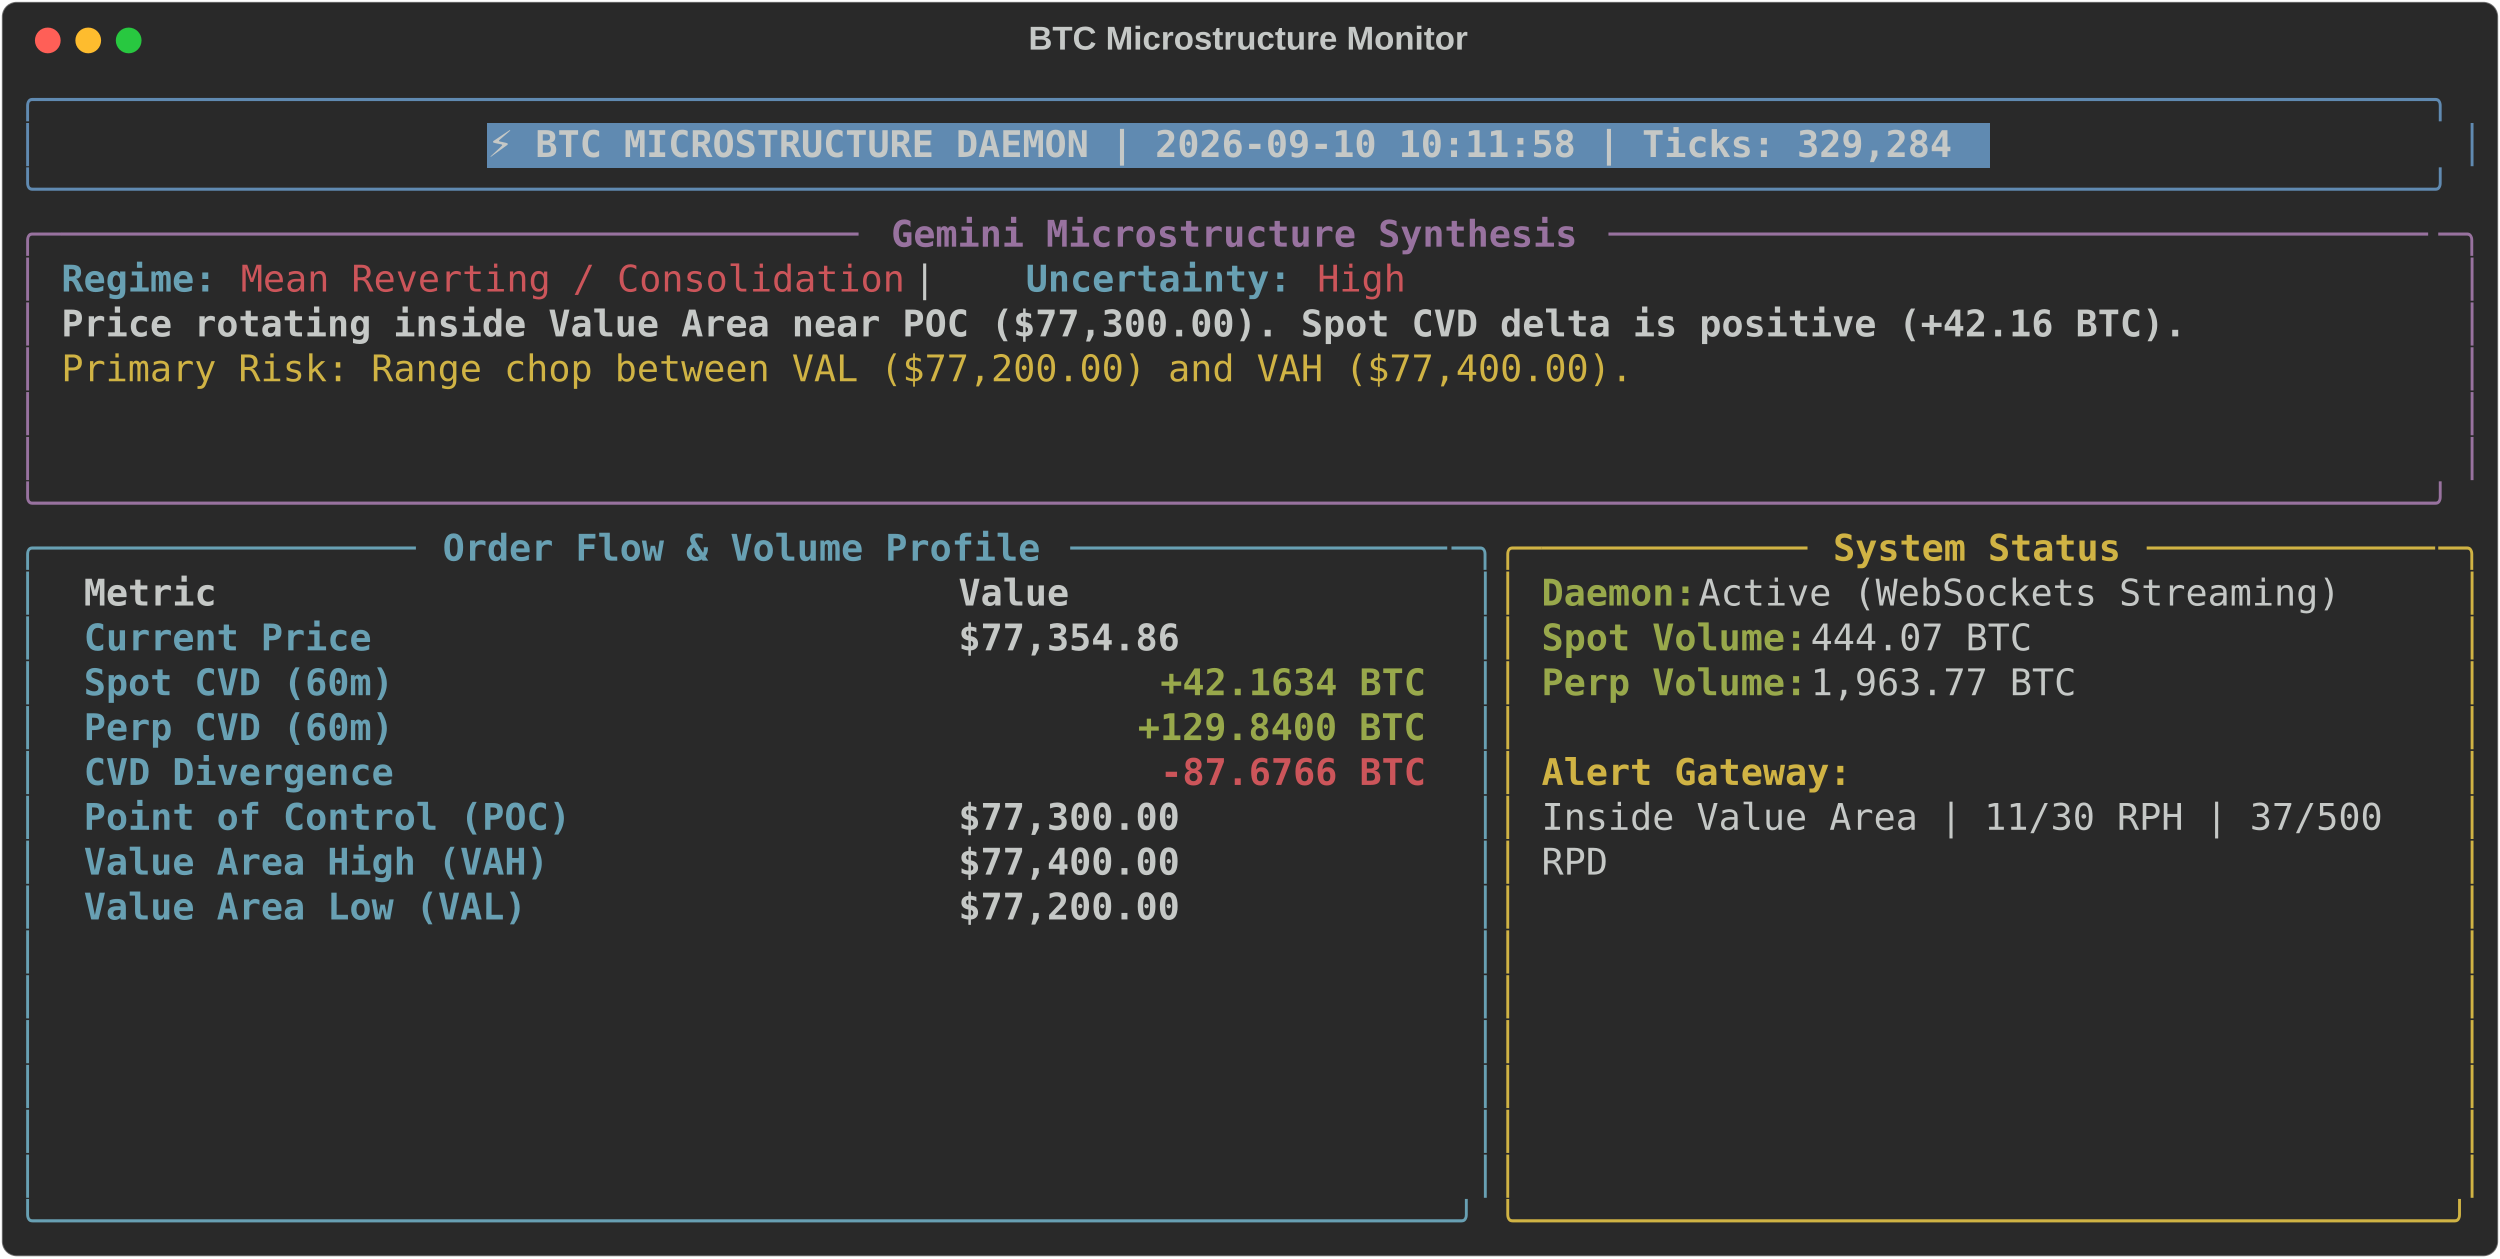
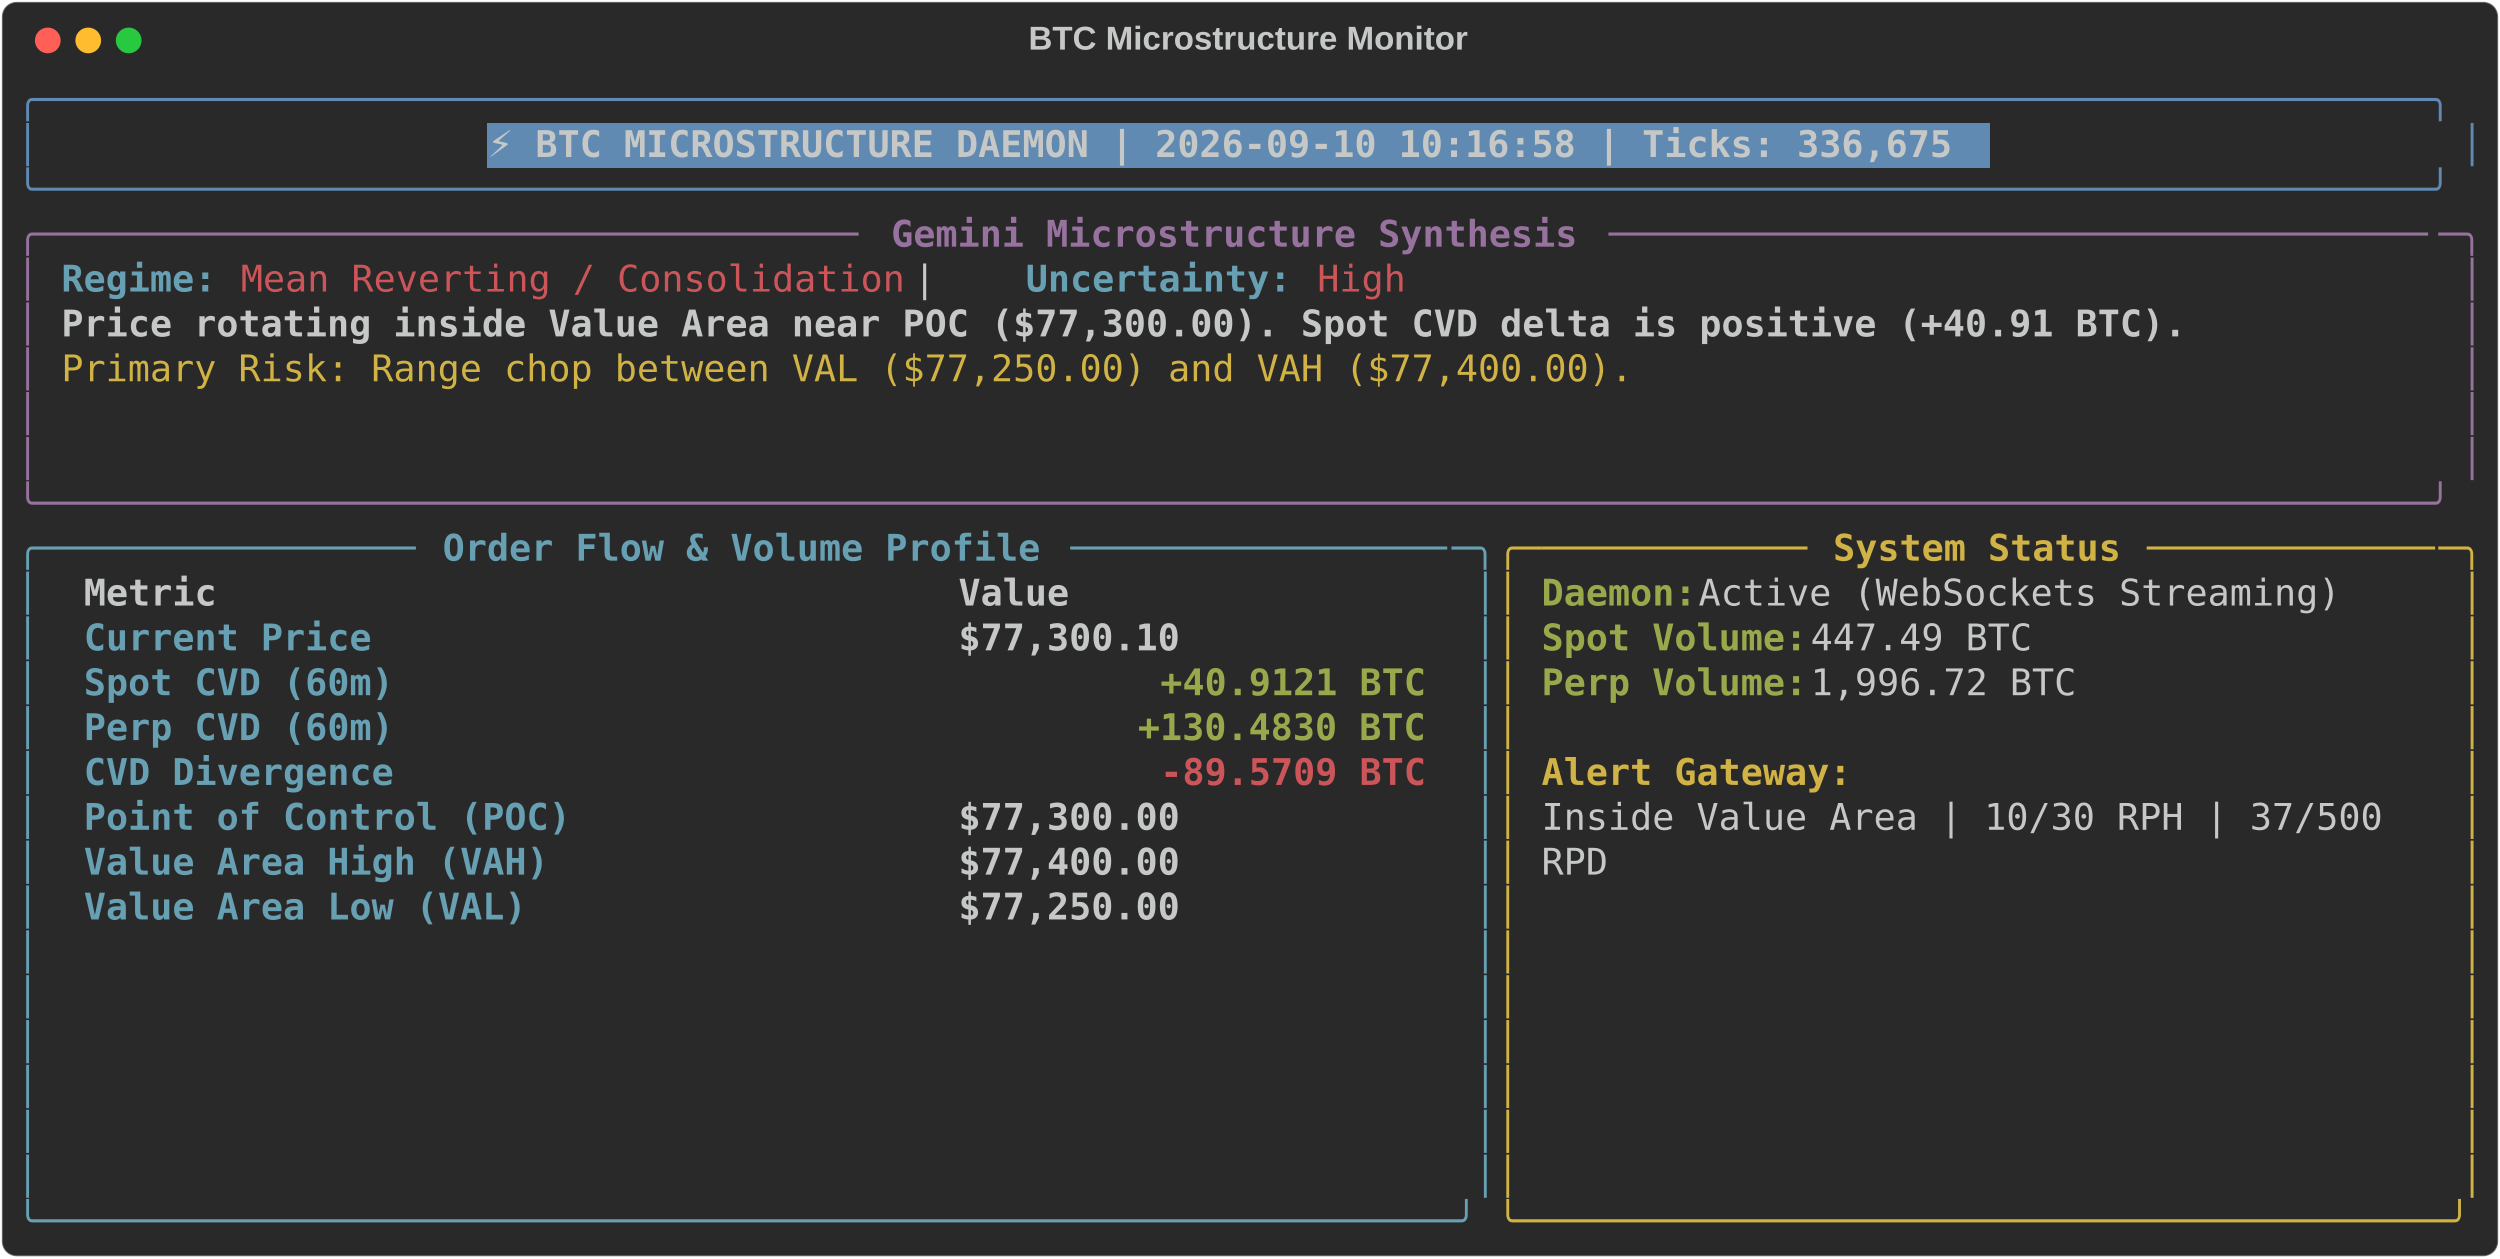
<svg xmlns="http://www.w3.org/2000/svg" class="rich-terminal" viewBox="0 0 1360 684.4">
  <style>

    @font-face {
        font-family: "Fira Code";
        src: local("FiraCode-Regular"),
                url("https://cdnjs.cloudflare.com/ajax/libs/firacode/6.2.0/woff2/FiraCode-Regular.woff2") format("woff2"),
                url("https://cdnjs.cloudflare.com/ajax/libs/firacode/6.2.0/woff/FiraCode-Regular.woff") format("woff");
        font-style: normal;
        font-weight: 400;
    }
    @font-face {
        font-family: "Fira Code";
        src: local("FiraCode-Bold"),
                url("https://cdnjs.cloudflare.com/ajax/libs/firacode/6.2.0/woff2/FiraCode-Bold.woff2") format("woff2"),
                url("https://cdnjs.cloudflare.com/ajax/libs/firacode/6.2.0/woff/FiraCode-Bold.woff") format("woff");
        font-style: bold;
        font-weight: 700;
    }

-     .terminal-7361565-matrix {
+     .terminal-354898968-matrix {
        font-family: Fira Code, monospace;
        font-size: 20px;
        line-height: 24.4px;
        font-variant-east-asian: full-width;
    }

-     .terminal-7361565-title {
+     .terminal-354898968-title {
        font-size: 18px;
        font-weight: bold;
        font-family: arial;
    }

-     .terminal-7361565-r1 { fill: #608ab1 }
- .terminal-7361565-r2 { fill: #c5c8c6 }
- .terminal-7361565-r3 { fill: #c5c8c6;font-weight: bold }
- .terminal-7361565-r4 { fill: #98729f }
- .terminal-7361565-r5 { fill: #98729f;font-weight: bold }
- .terminal-7361565-r6 { fill: #68a0b3;font-weight: bold }
- .terminal-7361565-r7 { fill: #cc555a }
- .terminal-7361565-r8 { fill: #d0b344 }
- .terminal-7361565-r9 { fill: #68a0b3 }
- .terminal-7361565-r10 { fill: #d0b344;font-weight: bold }
- .terminal-7361565-r11 { fill: #98a84b;font-weight: bold }
- .terminal-7361565-r12 { fill: #cc555a;font-weight: bold }
+     .terminal-354898968-r1 { fill: #608ab1 }
+ .terminal-354898968-r2 { fill: #c5c8c6 }
+ .terminal-354898968-r3 { fill: #c5c8c6;font-weight: bold }
+ .terminal-354898968-r4 { fill: #98729f }
+ .terminal-354898968-r5 { fill: #98729f;font-weight: bold }
+ .terminal-354898968-r6 { fill: #68a0b3;font-weight: bold }
+ .terminal-354898968-r7 { fill: #cc555a }
+ .terminal-354898968-r8 { fill: #d0b344 }
+ .terminal-354898968-r9 { fill: #68a0b3 }
+ .terminal-354898968-r10 { fill: #d0b344;font-weight: bold }
+ .terminal-354898968-r11 { fill: #98a84b;font-weight: bold }
+ .terminal-354898968-r12 { fill: #cc555a;font-weight: bold }
    </style>
  <defs>
-     <clipPath id="terminal-7361565-clip-terminal">
+     <clipPath id="terminal-354898968-clip-terminal">
      <rect x="0" y="0" width="1341.0" height="633.4" />
    </clipPath>
-     <clipPath id="terminal-7361565-line-0">
+     <clipPath id="terminal-354898968-line-0">
      <rect x="0" y="1.5" width="1342" height="24.65" />
    </clipPath>
-     <clipPath id="terminal-7361565-line-1">
+     <clipPath id="terminal-354898968-line-1">
      <rect x="0" y="25.9" width="1342" height="24.65" />
    </clipPath>
-     <clipPath id="terminal-7361565-line-2">
+     <clipPath id="terminal-354898968-line-2">
      <rect x="0" y="50.3" width="1342" height="24.65" />
    </clipPath>
-     <clipPath id="terminal-7361565-line-3">
+     <clipPath id="terminal-354898968-line-3">
      <rect x="0" y="74.7" width="1342" height="24.65" />
    </clipPath>
-     <clipPath id="terminal-7361565-line-4">
+     <clipPath id="terminal-354898968-line-4">
      <rect x="0" y="99.1" width="1342" height="24.65" />
    </clipPath>
-     <clipPath id="terminal-7361565-line-5">
+     <clipPath id="terminal-354898968-line-5">
      <rect x="0" y="123.5" width="1342" height="24.65" />
    </clipPath>
-     <clipPath id="terminal-7361565-line-6">
+     <clipPath id="terminal-354898968-line-6">
      <rect x="0" y="147.9" width="1342" height="24.65" />
    </clipPath>
-     <clipPath id="terminal-7361565-line-7">
+     <clipPath id="terminal-354898968-line-7">
      <rect x="0" y="172.3" width="1342" height="24.65" />
    </clipPath>
-     <clipPath id="terminal-7361565-line-8">
+     <clipPath id="terminal-354898968-line-8">
      <rect x="0" y="196.7" width="1342" height="24.65" />
    </clipPath>
-     <clipPath id="terminal-7361565-line-9">
+     <clipPath id="terminal-354898968-line-9">
      <rect x="0" y="221.1" width="1342" height="24.65" />
    </clipPath>
-     <clipPath id="terminal-7361565-line-10">
+     <clipPath id="terminal-354898968-line-10">
      <rect x="0" y="245.5" width="1342" height="24.65" />
    </clipPath>
-     <clipPath id="terminal-7361565-line-11">
+     <clipPath id="terminal-354898968-line-11">
      <rect x="0" y="269.9" width="1342" height="24.65" />
    </clipPath>
-     <clipPath id="terminal-7361565-line-12">
+     <clipPath id="terminal-354898968-line-12">
      <rect x="0" y="294.3" width="1342" height="24.65" />
    </clipPath>
-     <clipPath id="terminal-7361565-line-13">
+     <clipPath id="terminal-354898968-line-13">
      <rect x="0" y="318.7" width="1342" height="24.65" />
    </clipPath>
-     <clipPath id="terminal-7361565-line-14">
+     <clipPath id="terminal-354898968-line-14">
      <rect x="0" y="343.1" width="1342" height="24.65" />
    </clipPath>
-     <clipPath id="terminal-7361565-line-15">
+     <clipPath id="terminal-354898968-line-15">
      <rect x="0" y="367.5" width="1342" height="24.65" />
    </clipPath>
-     <clipPath id="terminal-7361565-line-16">
+     <clipPath id="terminal-354898968-line-16">
      <rect x="0" y="391.9" width="1342" height="24.65" />
    </clipPath>
-     <clipPath id="terminal-7361565-line-17">
+     <clipPath id="terminal-354898968-line-17">
      <rect x="0" y="416.3" width="1342" height="24.65" />
    </clipPath>
-     <clipPath id="terminal-7361565-line-18">
+     <clipPath id="terminal-354898968-line-18">
      <rect x="0" y="440.7" width="1342" height="24.65" />
    </clipPath>
-     <clipPath id="terminal-7361565-line-19">
+     <clipPath id="terminal-354898968-line-19">
      <rect x="0" y="465.1" width="1342" height="24.65" />
    </clipPath>
-     <clipPath id="terminal-7361565-line-20">
+     <clipPath id="terminal-354898968-line-20">
      <rect x="0" y="489.5" width="1342" height="24.65" />
    </clipPath>
-     <clipPath id="terminal-7361565-line-21">
+     <clipPath id="terminal-354898968-line-21">
      <rect x="0" y="513.9" width="1342" height="24.65" />
    </clipPath>
-     <clipPath id="terminal-7361565-line-22">
+     <clipPath id="terminal-354898968-line-22">
      <rect x="0" y="538.3" width="1342" height="24.65" />
    </clipPath>
-     <clipPath id="terminal-7361565-line-23">
+     <clipPath id="terminal-354898968-line-23">
      <rect x="0" y="562.7" width="1342" height="24.65" />
    </clipPath>
-     <clipPath id="terminal-7361565-line-24">
+     <clipPath id="terminal-354898968-line-24">
      <rect x="0" y="587.1" width="1342" height="24.65" />
    </clipPath>
  </defs>
  <rect fill="#292929" stroke="rgba(255,255,255,0.35)" stroke-width="1" x="1" y="1" width="1358" height="682.4" rx="8" />
-   <text class="terminal-7361565-title" fill="#c5c8c6" text-anchor="middle" x="679" y="27">BTC Microstructure Monitor</text>
+   <text class="terminal-354898968-title" fill="#c5c8c6" text-anchor="middle" x="679" y="27">BTC Microstructure Monitor</text>
  <g transform="translate(26,22)">
    <circle cx="0" cy="0" r="7" fill="#ff5f57" />
    <circle cx="22" cy="0" r="7" fill="#febc2e" />
    <circle cx="44" cy="0" r="7" fill="#28c840" />
  </g>
-   <g transform="translate(9, 41)" clip-path="url(#terminal-7361565-clip-terminal)">
+   <g transform="translate(9, 41)" clip-path="url(#terminal-354898968-clip-terminal)">
    <rect fill="#608ab1" x="256.2" y="25.9" width="817.4" height="24.65" shape-rendering="crispEdges" />
-     <g class="terminal-7361565-matrix">
-       <text class="terminal-7361565-r1" x="0" y="20" textLength="1342" clip-path="url(#terminal-7361565-line-0)">╭────────────────────────────────────────────────────────────────────────────────────────────────────────────╮</text>
-       <text class="terminal-7361565-r2" x="1342" y="20" textLength="12.2" clip-path="url(#terminal-7361565-line-0)">
- </text>
-       <text class="terminal-7361565-r1" x="0" y="44.4" textLength="12.2" clip-path="url(#terminal-7361565-line-1)">│</text>
-       <text class="terminal-7361565-r3" x="256.2" y="44.4" textLength="805.2" clip-path="url(#terminal-7361565-line-1)">⚡ BTC MICROSTRUCTURE DAEMON | 2026-09-10 10:11:58 | Ticks: 329,284</text>
-       <text class="terminal-7361565-r1" x="1329.8" y="44.4" textLength="12.2" clip-path="url(#terminal-7361565-line-1)">│</text>
-       <text class="terminal-7361565-r2" x="1342" y="44.4" textLength="12.2" clip-path="url(#terminal-7361565-line-1)">
- </text>
-       <text class="terminal-7361565-r1" x="0" y="68.8" textLength="1342" clip-path="url(#terminal-7361565-line-2)">╰────────────────────────────────────────────────────────────────────────────────────────────────────────────╯</text>
-       <text class="terminal-7361565-r2" x="1342" y="68.8" textLength="12.2" clip-path="url(#terminal-7361565-line-2)">
- </text>
-       <text class="terminal-7361565-r4" x="0" y="93.2" textLength="24.4" clip-path="url(#terminal-7361565-line-3)">╭─</text>
-       <text class="terminal-7361565-r4" x="24.4" y="93.2" textLength="439.2" clip-path="url(#terminal-7361565-line-3)">────────────────────────────────────</text>
-       <text class="terminal-7361565-r5" x="475.8" y="93.2" textLength="378.2" clip-path="url(#terminal-7361565-line-3)">Gemini Microstructure Synthesis</text>
-       <text class="terminal-7361565-r4" x="866.2" y="93.2" textLength="451.4" clip-path="url(#terminal-7361565-line-3)">─────────────────────────────────────</text>
-       <text class="terminal-7361565-r4" x="1317.6" y="93.2" textLength="24.4" clip-path="url(#terminal-7361565-line-3)">─╮</text>
-       <text class="terminal-7361565-r2" x="1342" y="93.2" textLength="12.2" clip-path="url(#terminal-7361565-line-3)">
- </text>
-       <text class="terminal-7361565-r4" x="0" y="117.6" textLength="12.2" clip-path="url(#terminal-7361565-line-4)">│</text>
-       <text class="terminal-7361565-r6" x="24.4" y="117.6" textLength="85.4" clip-path="url(#terminal-7361565-line-4)">Regime:</text>
-       <text class="terminal-7361565-r7" x="122" y="117.6" textLength="366" clip-path="url(#terminal-7361565-line-4)">Mean Reverting / Consolidation</text>
-       <text class="terminal-7361565-r2" x="488" y="117.6" textLength="61" clip-path="url(#terminal-7361565-line-4)">  |  </text>
-       <text class="terminal-7361565-r6" x="549" y="117.6" textLength="146.4" clip-path="url(#terminal-7361565-line-4)">Uncertainty:</text>
-       <text class="terminal-7361565-r7" x="707.6" y="117.6" textLength="48.8" clip-path="url(#terminal-7361565-line-4)">High</text>
-       <text class="terminal-7361565-r4" x="1329.8" y="117.6" textLength="12.2" clip-path="url(#terminal-7361565-line-4)">│</text>
-       <text class="terminal-7361565-r2" x="1342" y="117.6" textLength="12.2" clip-path="url(#terminal-7361565-line-4)">
- </text>
-       <text class="terminal-7361565-r4" x="0" y="142" textLength="12.2" clip-path="url(#terminal-7361565-line-5)">│</text>
-       <text class="terminal-7361565-r3" x="24.4" y="142" textLength="1171.2" clip-path="url(#terminal-7361565-line-5)">Price rotating inside Value Area near POC ($77,300.00). Spot CVD delta is positive (+42.16 BTC).</text>
-       <text class="terminal-7361565-r4" x="1329.8" y="142" textLength="12.2" clip-path="url(#terminal-7361565-line-5)">│</text>
-       <text class="terminal-7361565-r2" x="1342" y="142" textLength="12.2" clip-path="url(#terminal-7361565-line-5)">
- </text>
-       <text class="terminal-7361565-r4" x="0" y="166.4" textLength="12.2" clip-path="url(#terminal-7361565-line-6)">│</text>
-       <text class="terminal-7361565-r8" x="24.4" y="166.4" textLength="866.2" clip-path="url(#terminal-7361565-line-6)">Primary Risk: Range chop between VAL ($77,200.00) and VAH ($77,400.00).</text>
-       <text class="terminal-7361565-r4" x="1329.8" y="166.4" textLength="12.2" clip-path="url(#terminal-7361565-line-6)">│</text>
-       <text class="terminal-7361565-r2" x="1342" y="166.4" textLength="12.2" clip-path="url(#terminal-7361565-line-6)">
- </text>
-       <text class="terminal-7361565-r4" x="0" y="190.8" textLength="12.2" clip-path="url(#terminal-7361565-line-7)">│</text>
-       <text class="terminal-7361565-r4" x="1329.8" y="190.8" textLength="12.2" clip-path="url(#terminal-7361565-line-7)">│</text>
-       <text class="terminal-7361565-r2" x="1342" y="190.8" textLength="12.2" clip-path="url(#terminal-7361565-line-7)">
- </text>
-       <text class="terminal-7361565-r4" x="0" y="215.2" textLength="12.2" clip-path="url(#terminal-7361565-line-8)">│</text>
-       <text class="terminal-7361565-r4" x="1329.8" y="215.2" textLength="12.2" clip-path="url(#terminal-7361565-line-8)">│</text>
-       <text class="terminal-7361565-r2" x="1342" y="215.2" textLength="12.2" clip-path="url(#terminal-7361565-line-8)">
- </text>
-       <text class="terminal-7361565-r4" x="0" y="239.6" textLength="1342" clip-path="url(#terminal-7361565-line-9)">╰────────────────────────────────────────────────────────────────────────────────────────────────────────────╯</text>
-       <text class="terminal-7361565-r2" x="1342" y="239.6" textLength="12.2" clip-path="url(#terminal-7361565-line-9)">
- </text>
-       <text class="terminal-7361565-r9" x="0" y="264" textLength="24.4" clip-path="url(#terminal-7361565-line-10)">╭─</text>
-       <text class="terminal-7361565-r9" x="24.4" y="264" textLength="195.2" clip-path="url(#terminal-7361565-line-10)">────────────────</text>
-       <text class="terminal-7361565-r6" x="231.8" y="264" textLength="329.4" clip-path="url(#terminal-7361565-line-10)">Order Flow &amp; Volume Profile</text>
-       <text class="terminal-7361565-r9" x="573.4" y="264" textLength="207.4" clip-path="url(#terminal-7361565-line-10)">─────────────────</text>
-       <text class="terminal-7361565-r9" x="780.8" y="264" textLength="24.4" clip-path="url(#terminal-7361565-line-10)">─╮</text>
-       <text class="terminal-7361565-r8" x="805.2" y="264" textLength="24.4" clip-path="url(#terminal-7361565-line-10)">╭─</text>
-       <text class="terminal-7361565-r8" x="829.6" y="264" textLength="146.4" clip-path="url(#terminal-7361565-line-10)">────────────</text>
-       <text class="terminal-7361565-r10" x="988.2" y="264" textLength="158.6" clip-path="url(#terminal-7361565-line-10)">System Status</text>
-       <text class="terminal-7361565-r8" x="1159" y="264" textLength="158.6" clip-path="url(#terminal-7361565-line-10)">─────────────</text>
-       <text class="terminal-7361565-r8" x="1317.6" y="264" textLength="24.4" clip-path="url(#terminal-7361565-line-10)">─╮</text>
-       <text class="terminal-7361565-r2" x="1342" y="264" textLength="12.2" clip-path="url(#terminal-7361565-line-10)">
- </text>
-       <text class="terminal-7361565-r9" x="0" y="288.4" textLength="12.2" clip-path="url(#terminal-7361565-line-11)">│</text>
-       <text class="terminal-7361565-r3" x="36.6" y="288.4" textLength="451.4" clip-path="url(#terminal-7361565-line-11)">Metric                               </text>
-       <text class="terminal-7361565-r3" x="512.4" y="288.4" textLength="256.2" clip-path="url(#terminal-7361565-line-11)">                Value</text>
-       <text class="terminal-7361565-r9" x="793" y="288.4" textLength="12.2" clip-path="url(#terminal-7361565-line-11)">│</text>
-       <text class="terminal-7361565-r8" x="805.2" y="288.4" textLength="12.2" clip-path="url(#terminal-7361565-line-11)">│</text>
-       <text class="terminal-7361565-r11" x="829.6" y="288.4" textLength="85.4" clip-path="url(#terminal-7361565-line-11)">Daemon:</text>
-       <text class="terminal-7361565-r2" x="915" y="288.4" textLength="366" clip-path="url(#terminal-7361565-line-11)"> Active (WebSockets Streaming)</text>
-       <text class="terminal-7361565-r8" x="1329.8" y="288.4" textLength="12.2" clip-path="url(#terminal-7361565-line-11)">│</text>
-       <text class="terminal-7361565-r2" x="1342" y="288.4" textLength="12.2" clip-path="url(#terminal-7361565-line-11)">
- </text>
-       <text class="terminal-7361565-r9" x="0" y="312.8" textLength="12.2" clip-path="url(#terminal-7361565-line-12)">│</text>
-       <text class="terminal-7361565-r6" x="36.6" y="312.8" textLength="451.4" clip-path="url(#terminal-7361565-line-12)">Current Price                        </text>
-       <text class="terminal-7361565-r3" x="512.4" y="312.8" textLength="256.2" clip-path="url(#terminal-7361565-line-12)">           $77,354.86</text>
-       <text class="terminal-7361565-r9" x="793" y="312.8" textLength="12.2" clip-path="url(#terminal-7361565-line-12)">│</text>
-       <text class="terminal-7361565-r8" x="805.2" y="312.8" textLength="12.2" clip-path="url(#terminal-7361565-line-12)">│</text>
-       <text class="terminal-7361565-r11" x="829.6" y="312.8" textLength="146.4" clip-path="url(#terminal-7361565-line-12)">Spot Volume:</text>
-       <text class="terminal-7361565-r2" x="976" y="312.8" textLength="134.2" clip-path="url(#terminal-7361565-line-12)"> 444.07 BTC</text>
-       <text class="terminal-7361565-r8" x="1329.8" y="312.8" textLength="12.2" clip-path="url(#terminal-7361565-line-12)">│</text>
-       <text class="terminal-7361565-r2" x="1342" y="312.8" textLength="12.2" clip-path="url(#terminal-7361565-line-12)">
- </text>
-       <text class="terminal-7361565-r9" x="0" y="337.2" textLength="12.2" clip-path="url(#terminal-7361565-line-13)">│</text>
-       <text class="terminal-7361565-r6" x="36.6" y="337.2" textLength="451.4" clip-path="url(#terminal-7361565-line-13)">Spot CVD (60m)                       </text>
-       <text class="terminal-7361565-r11" x="622.2" y="337.2" textLength="146.4" clip-path="url(#terminal-7361565-line-13)">+42.1634 BTC</text>
-       <text class="terminal-7361565-r9" x="793" y="337.2" textLength="12.2" clip-path="url(#terminal-7361565-line-13)">│</text>
-       <text class="terminal-7361565-r8" x="805.2" y="337.2" textLength="12.2" clip-path="url(#terminal-7361565-line-13)">│</text>
-       <text class="terminal-7361565-r11" x="829.6" y="337.2" textLength="146.4" clip-path="url(#terminal-7361565-line-13)">Perp Volume:</text>
-       <text class="terminal-7361565-r2" x="976" y="337.2" textLength="158.6" clip-path="url(#terminal-7361565-line-13)"> 1,963.77 BTC</text>
-       <text class="terminal-7361565-r8" x="1329.8" y="337.2" textLength="12.2" clip-path="url(#terminal-7361565-line-13)">│</text>
-       <text class="terminal-7361565-r2" x="1342" y="337.2" textLength="12.2" clip-path="url(#terminal-7361565-line-13)">
- </text>
-       <text class="terminal-7361565-r9" x="0" y="361.6" textLength="12.2" clip-path="url(#terminal-7361565-line-14)">│</text>
-       <text class="terminal-7361565-r6" x="36.6" y="361.6" textLength="451.4" clip-path="url(#terminal-7361565-line-14)">Perp CVD (60m)                       </text>
-       <text class="terminal-7361565-r11" x="610" y="361.6" textLength="158.6" clip-path="url(#terminal-7361565-line-14)">+129.8400 BTC</text>
-       <text class="terminal-7361565-r9" x="793" y="361.6" textLength="12.2" clip-path="url(#terminal-7361565-line-14)">│</text>
-       <text class="terminal-7361565-r8" x="805.2" y="361.6" textLength="12.2" clip-path="url(#terminal-7361565-line-14)">│</text>
-       <text class="terminal-7361565-r8" x="1329.8" y="361.6" textLength="12.2" clip-path="url(#terminal-7361565-line-14)">│</text>
-       <text class="terminal-7361565-r2" x="1342" y="361.6" textLength="12.2" clip-path="url(#terminal-7361565-line-14)">
- </text>
-       <text class="terminal-7361565-r9" x="0" y="386" textLength="12.2" clip-path="url(#terminal-7361565-line-15)">│</text>
-       <text class="terminal-7361565-r6" x="36.6" y="386" textLength="451.4" clip-path="url(#terminal-7361565-line-15)">CVD Divergence                       </text>
-       <text class="terminal-7361565-r12" x="622.2" y="386" textLength="146.4" clip-path="url(#terminal-7361565-line-15)">-87.6766 BTC</text>
-       <text class="terminal-7361565-r9" x="793" y="386" textLength="12.2" clip-path="url(#terminal-7361565-line-15)">│</text>
-       <text class="terminal-7361565-r8" x="805.2" y="386" textLength="12.2" clip-path="url(#terminal-7361565-line-15)">│</text>
-       <text class="terminal-7361565-r10" x="829.6" y="386" textLength="170.8" clip-path="url(#terminal-7361565-line-15)">Alert Gateway:</text>
-       <text class="terminal-7361565-r8" x="1329.8" y="386" textLength="12.2" clip-path="url(#terminal-7361565-line-15)">│</text>
-       <text class="terminal-7361565-r2" x="1342" y="386" textLength="12.2" clip-path="url(#terminal-7361565-line-15)">
- </text>
-       <text class="terminal-7361565-r9" x="0" y="410.4" textLength="12.2" clip-path="url(#terminal-7361565-line-16)">│</text>
-       <text class="terminal-7361565-r6" x="36.6" y="410.4" textLength="451.4" clip-path="url(#terminal-7361565-line-16)">Point of Control (POC)               </text>
-       <text class="terminal-7361565-r3" x="512.4" y="410.4" textLength="256.2" clip-path="url(#terminal-7361565-line-16)">           $77,300.00</text>
-       <text class="terminal-7361565-r9" x="793" y="410.4" textLength="12.2" clip-path="url(#terminal-7361565-line-16)">│</text>
-       <text class="terminal-7361565-r8" x="805.2" y="410.4" textLength="12.2" clip-path="url(#terminal-7361565-line-16)">│</text>
-       <text class="terminal-7361565-r2" x="829.6" y="410.4" textLength="475.8" clip-path="url(#terminal-7361565-line-16)">Inside Value Area | 11/30 RPH | 37/500 </text>
-       <text class="terminal-7361565-r8" x="1329.8" y="410.4" textLength="12.2" clip-path="url(#terminal-7361565-line-16)">│</text>
-       <text class="terminal-7361565-r2" x="1342" y="410.4" textLength="12.2" clip-path="url(#terminal-7361565-line-16)">
- </text>
-       <text class="terminal-7361565-r9" x="0" y="434.8" textLength="12.2" clip-path="url(#terminal-7361565-line-17)">│</text>
-       <text class="terminal-7361565-r6" x="36.6" y="434.8" textLength="451.4" clip-path="url(#terminal-7361565-line-17)">Value Area High (VAH)                </text>
-       <text class="terminal-7361565-r3" x="512.4" y="434.8" textLength="256.2" clip-path="url(#terminal-7361565-line-17)">           $77,400.00</text>
-       <text class="terminal-7361565-r9" x="793" y="434.8" textLength="12.2" clip-path="url(#terminal-7361565-line-17)">│</text>
-       <text class="terminal-7361565-r8" x="805.2" y="434.8" textLength="12.2" clip-path="url(#terminal-7361565-line-17)">│</text>
-       <text class="terminal-7361565-r2" x="829.6" y="434.8" textLength="36.6" clip-path="url(#terminal-7361565-line-17)">RPD</text>
-       <text class="terminal-7361565-r8" x="1329.8" y="434.8" textLength="12.2" clip-path="url(#terminal-7361565-line-17)">│</text>
-       <text class="terminal-7361565-r2" x="1342" y="434.8" textLength="12.2" clip-path="url(#terminal-7361565-line-17)">
- </text>
-       <text class="terminal-7361565-r9" x="0" y="459.2" textLength="12.2" clip-path="url(#terminal-7361565-line-18)">│</text>
-       <text class="terminal-7361565-r6" x="36.6" y="459.2" textLength="451.4" clip-path="url(#terminal-7361565-line-18)">Value Area Low (VAL)                 </text>
-       <text class="terminal-7361565-r3" x="512.4" y="459.2" textLength="256.2" clip-path="url(#terminal-7361565-line-18)">           $77,200.00</text>
-       <text class="terminal-7361565-r9" x="793" y="459.2" textLength="12.2" clip-path="url(#terminal-7361565-line-18)">│</text>
-       <text class="terminal-7361565-r8" x="805.2" y="459.2" textLength="12.2" clip-path="url(#terminal-7361565-line-18)">│</text>
-       <text class="terminal-7361565-r8" x="1329.8" y="459.2" textLength="12.2" clip-path="url(#terminal-7361565-line-18)">│</text>
-       <text class="terminal-7361565-r2" x="1342" y="459.2" textLength="12.2" clip-path="url(#terminal-7361565-line-18)">
- </text>
-       <text class="terminal-7361565-r9" x="0" y="483.6" textLength="12.2" clip-path="url(#terminal-7361565-line-19)">│</text>
-       <text class="terminal-7361565-r9" x="793" y="483.6" textLength="12.2" clip-path="url(#terminal-7361565-line-19)">│</text>
-       <text class="terminal-7361565-r8" x="805.2" y="483.6" textLength="12.2" clip-path="url(#terminal-7361565-line-19)">│</text>
-       <text class="terminal-7361565-r8" x="1329.8" y="483.6" textLength="12.2" clip-path="url(#terminal-7361565-line-19)">│</text>
-       <text class="terminal-7361565-r2" x="1342" y="483.6" textLength="12.2" clip-path="url(#terminal-7361565-line-19)">
- </text>
-       <text class="terminal-7361565-r9" x="0" y="508" textLength="12.2" clip-path="url(#terminal-7361565-line-20)">│</text>
-       <text class="terminal-7361565-r9" x="793" y="508" textLength="12.2" clip-path="url(#terminal-7361565-line-20)">│</text>
-       <text class="terminal-7361565-r8" x="805.2" y="508" textLength="12.2" clip-path="url(#terminal-7361565-line-20)">│</text>
-       <text class="terminal-7361565-r8" x="1329.8" y="508" textLength="12.2" clip-path="url(#terminal-7361565-line-20)">│</text>
-       <text class="terminal-7361565-r2" x="1342" y="508" textLength="12.2" clip-path="url(#terminal-7361565-line-20)">
- </text>
-       <text class="terminal-7361565-r9" x="0" y="532.4" textLength="12.2" clip-path="url(#terminal-7361565-line-21)">│</text>
-       <text class="terminal-7361565-r9" x="793" y="532.4" textLength="12.2" clip-path="url(#terminal-7361565-line-21)">│</text>
-       <text class="terminal-7361565-r8" x="805.2" y="532.4" textLength="12.2" clip-path="url(#terminal-7361565-line-21)">│</text>
-       <text class="terminal-7361565-r8" x="1329.8" y="532.4" textLength="12.2" clip-path="url(#terminal-7361565-line-21)">│</text>
-       <text class="terminal-7361565-r2" x="1342" y="532.4" textLength="12.2" clip-path="url(#terminal-7361565-line-21)">
- </text>
-       <text class="terminal-7361565-r9" x="0" y="556.8" textLength="12.2" clip-path="url(#terminal-7361565-line-22)">│</text>
-       <text class="terminal-7361565-r9" x="793" y="556.8" textLength="12.2" clip-path="url(#terminal-7361565-line-22)">│</text>
-       <text class="terminal-7361565-r8" x="805.2" y="556.8" textLength="12.2" clip-path="url(#terminal-7361565-line-22)">│</text>
-       <text class="terminal-7361565-r8" x="1329.8" y="556.8" textLength="12.2" clip-path="url(#terminal-7361565-line-22)">│</text>
-       <text class="terminal-7361565-r2" x="1342" y="556.8" textLength="12.2" clip-path="url(#terminal-7361565-line-22)">
- </text>
-       <text class="terminal-7361565-r9" x="0" y="581.2" textLength="12.2" clip-path="url(#terminal-7361565-line-23)">│</text>
-       <text class="terminal-7361565-r9" x="793" y="581.2" textLength="12.2" clip-path="url(#terminal-7361565-line-23)">│</text>
-       <text class="terminal-7361565-r8" x="805.2" y="581.2" textLength="12.2" clip-path="url(#terminal-7361565-line-23)">│</text>
-       <text class="terminal-7361565-r8" x="1329.8" y="581.2" textLength="12.2" clip-path="url(#terminal-7361565-line-23)">│</text>
-       <text class="terminal-7361565-r2" x="1342" y="581.2" textLength="12.2" clip-path="url(#terminal-7361565-line-23)">
- </text>
-       <text class="terminal-7361565-r9" x="0" y="605.6" textLength="12.2" clip-path="url(#terminal-7361565-line-24)">│</text>
-       <text class="terminal-7361565-r9" x="793" y="605.6" textLength="12.2" clip-path="url(#terminal-7361565-line-24)">│</text>
-       <text class="terminal-7361565-r8" x="805.2" y="605.6" textLength="12.2" clip-path="url(#terminal-7361565-line-24)">│</text>
-       <text class="terminal-7361565-r8" x="1329.8" y="605.6" textLength="12.2" clip-path="url(#terminal-7361565-line-24)">│</text>
-       <text class="terminal-7361565-r2" x="1342" y="605.6" textLength="12.2" clip-path="url(#terminal-7361565-line-24)">
- </text>
-       <text class="terminal-7361565-r9" x="0" y="630" textLength="805.2" clip-path="url(#terminal-7361565-line-25)">╰────────────────────────────────────────────────────────────────╯</text>
-       <text class="terminal-7361565-r8" x="805.2" y="630" textLength="536.8" clip-path="url(#terminal-7361565-line-25)">╰──────────────────────────────────────────╯</text>
-       <text class="terminal-7361565-r2" x="1342" y="630" textLength="12.2" clip-path="url(#terminal-7361565-line-25)">
+     <g class="terminal-354898968-matrix">
+       <text class="terminal-354898968-r1" x="0" y="20" textLength="1342" clip-path="url(#terminal-354898968-line-0)">╭────────────────────────────────────────────────────────────────────────────────────────────────────────────╮</text>
+       <text class="terminal-354898968-r2" x="1342" y="20" textLength="12.2" clip-path="url(#terminal-354898968-line-0)">
+ </text>
+       <text class="terminal-354898968-r1" x="0" y="44.4" textLength="12.2" clip-path="url(#terminal-354898968-line-1)">│</text>
+       <text class="terminal-354898968-r3" x="256.2" y="44.4" textLength="805.2" clip-path="url(#terminal-354898968-line-1)">⚡ BTC MICROSTRUCTURE DAEMON | 2026-09-10 10:16:58 | Ticks: 336,675</text>
+       <text class="terminal-354898968-r1" x="1329.8" y="44.4" textLength="12.2" clip-path="url(#terminal-354898968-line-1)">│</text>
+       <text class="terminal-354898968-r2" x="1342" y="44.4" textLength="12.2" clip-path="url(#terminal-354898968-line-1)">
+ </text>
+       <text class="terminal-354898968-r1" x="0" y="68.8" textLength="1342" clip-path="url(#terminal-354898968-line-2)">╰────────────────────────────────────────────────────────────────────────────────────────────────────────────╯</text>
+       <text class="terminal-354898968-r2" x="1342" y="68.8" textLength="12.2" clip-path="url(#terminal-354898968-line-2)">
+ </text>
+       <text class="terminal-354898968-r4" x="0" y="93.2" textLength="24.4" clip-path="url(#terminal-354898968-line-3)">╭─</text>
+       <text class="terminal-354898968-r4" x="24.4" y="93.2" textLength="439.2" clip-path="url(#terminal-354898968-line-3)">────────────────────────────────────</text>
+       <text class="terminal-354898968-r5" x="475.8" y="93.2" textLength="378.2" clip-path="url(#terminal-354898968-line-3)">Gemini Microstructure Synthesis</text>
+       <text class="terminal-354898968-r4" x="866.2" y="93.2" textLength="451.4" clip-path="url(#terminal-354898968-line-3)">─────────────────────────────────────</text>
+       <text class="terminal-354898968-r4" x="1317.6" y="93.2" textLength="24.4" clip-path="url(#terminal-354898968-line-3)">─╮</text>
+       <text class="terminal-354898968-r2" x="1342" y="93.2" textLength="12.2" clip-path="url(#terminal-354898968-line-3)">
+ </text>
+       <text class="terminal-354898968-r4" x="0" y="117.6" textLength="12.2" clip-path="url(#terminal-354898968-line-4)">│</text>
+       <text class="terminal-354898968-r6" x="24.4" y="117.6" textLength="85.4" clip-path="url(#terminal-354898968-line-4)">Regime:</text>
+       <text class="terminal-354898968-r7" x="122" y="117.6" textLength="366" clip-path="url(#terminal-354898968-line-4)">Mean Reverting / Consolidation</text>
+       <text class="terminal-354898968-r2" x="488" y="117.6" textLength="61" clip-path="url(#terminal-354898968-line-4)">  |  </text>
+       <text class="terminal-354898968-r6" x="549" y="117.6" textLength="146.4" clip-path="url(#terminal-354898968-line-4)">Uncertainty:</text>
+       <text class="terminal-354898968-r7" x="707.6" y="117.6" textLength="48.8" clip-path="url(#terminal-354898968-line-4)">High</text>
+       <text class="terminal-354898968-r4" x="1329.8" y="117.6" textLength="12.2" clip-path="url(#terminal-354898968-line-4)">│</text>
+       <text class="terminal-354898968-r2" x="1342" y="117.6" textLength="12.2" clip-path="url(#terminal-354898968-line-4)">
+ </text>
+       <text class="terminal-354898968-r4" x="0" y="142" textLength="12.2" clip-path="url(#terminal-354898968-line-5)">│</text>
+       <text class="terminal-354898968-r3" x="24.4" y="142" textLength="1171.2" clip-path="url(#terminal-354898968-line-5)">Price rotating inside Value Area near POC ($77,300.00). Spot CVD delta is positive (+40.91 BTC).</text>
+       <text class="terminal-354898968-r4" x="1329.8" y="142" textLength="12.2" clip-path="url(#terminal-354898968-line-5)">│</text>
+       <text class="terminal-354898968-r2" x="1342" y="142" textLength="12.2" clip-path="url(#terminal-354898968-line-5)">
+ </text>
+       <text class="terminal-354898968-r4" x="0" y="166.4" textLength="12.2" clip-path="url(#terminal-354898968-line-6)">│</text>
+       <text class="terminal-354898968-r8" x="24.4" y="166.4" textLength="866.2" clip-path="url(#terminal-354898968-line-6)">Primary Risk: Range chop between VAL ($77,250.00) and VAH ($77,400.00).</text>
+       <text class="terminal-354898968-r4" x="1329.8" y="166.4" textLength="12.2" clip-path="url(#terminal-354898968-line-6)">│</text>
+       <text class="terminal-354898968-r2" x="1342" y="166.4" textLength="12.2" clip-path="url(#terminal-354898968-line-6)">
+ </text>
+       <text class="terminal-354898968-r4" x="0" y="190.8" textLength="12.2" clip-path="url(#terminal-354898968-line-7)">│</text>
+       <text class="terminal-354898968-r4" x="1329.8" y="190.8" textLength="12.2" clip-path="url(#terminal-354898968-line-7)">│</text>
+       <text class="terminal-354898968-r2" x="1342" y="190.8" textLength="12.2" clip-path="url(#terminal-354898968-line-7)">
+ </text>
+       <text class="terminal-354898968-r4" x="0" y="215.2" textLength="12.2" clip-path="url(#terminal-354898968-line-8)">│</text>
+       <text class="terminal-354898968-r4" x="1329.8" y="215.2" textLength="12.2" clip-path="url(#terminal-354898968-line-8)">│</text>
+       <text class="terminal-354898968-r2" x="1342" y="215.2" textLength="12.2" clip-path="url(#terminal-354898968-line-8)">
+ </text>
+       <text class="terminal-354898968-r4" x="0" y="239.6" textLength="1342" clip-path="url(#terminal-354898968-line-9)">╰────────────────────────────────────────────────────────────────────────────────────────────────────────────╯</text>
+       <text class="terminal-354898968-r2" x="1342" y="239.6" textLength="12.2" clip-path="url(#terminal-354898968-line-9)">
+ </text>
+       <text class="terminal-354898968-r9" x="0" y="264" textLength="24.4" clip-path="url(#terminal-354898968-line-10)">╭─</text>
+       <text class="terminal-354898968-r9" x="24.4" y="264" textLength="195.2" clip-path="url(#terminal-354898968-line-10)">────────────────</text>
+       <text class="terminal-354898968-r6" x="231.8" y="264" textLength="329.4" clip-path="url(#terminal-354898968-line-10)">Order Flow &amp; Volume Profile</text>
+       <text class="terminal-354898968-r9" x="573.4" y="264" textLength="207.4" clip-path="url(#terminal-354898968-line-10)">─────────────────</text>
+       <text class="terminal-354898968-r9" x="780.8" y="264" textLength="24.4" clip-path="url(#terminal-354898968-line-10)">─╮</text>
+       <text class="terminal-354898968-r8" x="805.2" y="264" textLength="24.4" clip-path="url(#terminal-354898968-line-10)">╭─</text>
+       <text class="terminal-354898968-r8" x="829.6" y="264" textLength="146.4" clip-path="url(#terminal-354898968-line-10)">────────────</text>
+       <text class="terminal-354898968-r10" x="988.2" y="264" textLength="158.6" clip-path="url(#terminal-354898968-line-10)">System Status</text>
+       <text class="terminal-354898968-r8" x="1159" y="264" textLength="158.6" clip-path="url(#terminal-354898968-line-10)">─────────────</text>
+       <text class="terminal-354898968-r8" x="1317.6" y="264" textLength="24.4" clip-path="url(#terminal-354898968-line-10)">─╮</text>
+       <text class="terminal-354898968-r2" x="1342" y="264" textLength="12.2" clip-path="url(#terminal-354898968-line-10)">
+ </text>
+       <text class="terminal-354898968-r9" x="0" y="288.4" textLength="12.2" clip-path="url(#terminal-354898968-line-11)">│</text>
+       <text class="terminal-354898968-r3" x="36.6" y="288.4" textLength="451.4" clip-path="url(#terminal-354898968-line-11)">Metric                               </text>
+       <text class="terminal-354898968-r3" x="512.4" y="288.4" textLength="256.2" clip-path="url(#terminal-354898968-line-11)">                Value</text>
+       <text class="terminal-354898968-r9" x="793" y="288.4" textLength="12.2" clip-path="url(#terminal-354898968-line-11)">│</text>
+       <text class="terminal-354898968-r8" x="805.2" y="288.4" textLength="12.2" clip-path="url(#terminal-354898968-line-11)">│</text>
+       <text class="terminal-354898968-r11" x="829.6" y="288.4" textLength="85.4" clip-path="url(#terminal-354898968-line-11)">Daemon:</text>
+       <text class="terminal-354898968-r2" x="915" y="288.4" textLength="366" clip-path="url(#terminal-354898968-line-11)"> Active (WebSockets Streaming)</text>
+       <text class="terminal-354898968-r8" x="1329.8" y="288.4" textLength="12.2" clip-path="url(#terminal-354898968-line-11)">│</text>
+       <text class="terminal-354898968-r2" x="1342" y="288.4" textLength="12.2" clip-path="url(#terminal-354898968-line-11)">
+ </text>
+       <text class="terminal-354898968-r9" x="0" y="312.8" textLength="12.2" clip-path="url(#terminal-354898968-line-12)">│</text>
+       <text class="terminal-354898968-r6" x="36.6" y="312.8" textLength="451.4" clip-path="url(#terminal-354898968-line-12)">Current Price                        </text>
+       <text class="terminal-354898968-r3" x="512.4" y="312.8" textLength="256.2" clip-path="url(#terminal-354898968-line-12)">           $77,300.10</text>
+       <text class="terminal-354898968-r9" x="793" y="312.8" textLength="12.2" clip-path="url(#terminal-354898968-line-12)">│</text>
+       <text class="terminal-354898968-r8" x="805.2" y="312.8" textLength="12.2" clip-path="url(#terminal-354898968-line-12)">│</text>
+       <text class="terminal-354898968-r11" x="829.6" y="312.8" textLength="146.4" clip-path="url(#terminal-354898968-line-12)">Spot Volume:</text>
+       <text class="terminal-354898968-r2" x="976" y="312.8" textLength="134.2" clip-path="url(#terminal-354898968-line-12)"> 447.49 BTC</text>
+       <text class="terminal-354898968-r8" x="1329.8" y="312.8" textLength="12.2" clip-path="url(#terminal-354898968-line-12)">│</text>
+       <text class="terminal-354898968-r2" x="1342" y="312.8" textLength="12.2" clip-path="url(#terminal-354898968-line-12)">
+ </text>
+       <text class="terminal-354898968-r9" x="0" y="337.2" textLength="12.2" clip-path="url(#terminal-354898968-line-13)">│</text>
+       <text class="terminal-354898968-r6" x="36.6" y="337.2" textLength="451.4" clip-path="url(#terminal-354898968-line-13)">Spot CVD (60m)                       </text>
+       <text class="terminal-354898968-r11" x="622.2" y="337.2" textLength="146.4" clip-path="url(#terminal-354898968-line-13)">+40.9121 BTC</text>
+       <text class="terminal-354898968-r9" x="793" y="337.2" textLength="12.2" clip-path="url(#terminal-354898968-line-13)">│</text>
+       <text class="terminal-354898968-r8" x="805.2" y="337.2" textLength="12.2" clip-path="url(#terminal-354898968-line-13)">│</text>
+       <text class="terminal-354898968-r11" x="829.6" y="337.2" textLength="146.4" clip-path="url(#terminal-354898968-line-13)">Perp Volume:</text>
+       <text class="terminal-354898968-r2" x="976" y="337.2" textLength="158.6" clip-path="url(#terminal-354898968-line-13)"> 1,996.72 BTC</text>
+       <text class="terminal-354898968-r8" x="1329.8" y="337.2" textLength="12.2" clip-path="url(#terminal-354898968-line-13)">│</text>
+       <text class="terminal-354898968-r2" x="1342" y="337.2" textLength="12.2" clip-path="url(#terminal-354898968-line-13)">
+ </text>
+       <text class="terminal-354898968-r9" x="0" y="361.6" textLength="12.2" clip-path="url(#terminal-354898968-line-14)">│</text>
+       <text class="terminal-354898968-r6" x="36.6" y="361.6" textLength="451.4" clip-path="url(#terminal-354898968-line-14)">Perp CVD (60m)                       </text>
+       <text class="terminal-354898968-r11" x="610" y="361.6" textLength="158.6" clip-path="url(#terminal-354898968-line-14)">+130.4830 BTC</text>
+       <text class="terminal-354898968-r9" x="793" y="361.6" textLength="12.2" clip-path="url(#terminal-354898968-line-14)">│</text>
+       <text class="terminal-354898968-r8" x="805.2" y="361.6" textLength="12.2" clip-path="url(#terminal-354898968-line-14)">│</text>
+       <text class="terminal-354898968-r8" x="1329.8" y="361.6" textLength="12.2" clip-path="url(#terminal-354898968-line-14)">│</text>
+       <text class="terminal-354898968-r2" x="1342" y="361.6" textLength="12.2" clip-path="url(#terminal-354898968-line-14)">
+ </text>
+       <text class="terminal-354898968-r9" x="0" y="386" textLength="12.2" clip-path="url(#terminal-354898968-line-15)">│</text>
+       <text class="terminal-354898968-r6" x="36.6" y="386" textLength="451.4" clip-path="url(#terminal-354898968-line-15)">CVD Divergence                       </text>
+       <text class="terminal-354898968-r12" x="622.2" y="386" textLength="146.4" clip-path="url(#terminal-354898968-line-15)">-89.5709 BTC</text>
+       <text class="terminal-354898968-r9" x="793" y="386" textLength="12.2" clip-path="url(#terminal-354898968-line-15)">│</text>
+       <text class="terminal-354898968-r8" x="805.2" y="386" textLength="12.2" clip-path="url(#terminal-354898968-line-15)">│</text>
+       <text class="terminal-354898968-r10" x="829.6" y="386" textLength="170.8" clip-path="url(#terminal-354898968-line-15)">Alert Gateway:</text>
+       <text class="terminal-354898968-r8" x="1329.8" y="386" textLength="12.2" clip-path="url(#terminal-354898968-line-15)">│</text>
+       <text class="terminal-354898968-r2" x="1342" y="386" textLength="12.2" clip-path="url(#terminal-354898968-line-15)">
+ </text>
+       <text class="terminal-354898968-r9" x="0" y="410.4" textLength="12.2" clip-path="url(#terminal-354898968-line-16)">│</text>
+       <text class="terminal-354898968-r6" x="36.6" y="410.4" textLength="451.4" clip-path="url(#terminal-354898968-line-16)">Point of Control (POC)               </text>
+       <text class="terminal-354898968-r3" x="512.4" y="410.4" textLength="256.2" clip-path="url(#terminal-354898968-line-16)">           $77,300.00</text>
+       <text class="terminal-354898968-r9" x="793" y="410.4" textLength="12.2" clip-path="url(#terminal-354898968-line-16)">│</text>
+       <text class="terminal-354898968-r8" x="805.2" y="410.4" textLength="12.2" clip-path="url(#terminal-354898968-line-16)">│</text>
+       <text class="terminal-354898968-r2" x="829.6" y="410.4" textLength="475.8" clip-path="url(#terminal-354898968-line-16)">Inside Value Area | 10/30 RPH | 37/500 </text>
+       <text class="terminal-354898968-r8" x="1329.8" y="410.4" textLength="12.2" clip-path="url(#terminal-354898968-line-16)">│</text>
+       <text class="terminal-354898968-r2" x="1342" y="410.4" textLength="12.2" clip-path="url(#terminal-354898968-line-16)">
+ </text>
+       <text class="terminal-354898968-r9" x="0" y="434.8" textLength="12.2" clip-path="url(#terminal-354898968-line-17)">│</text>
+       <text class="terminal-354898968-r6" x="36.6" y="434.8" textLength="451.4" clip-path="url(#terminal-354898968-line-17)">Value Area High (VAH)                </text>
+       <text class="terminal-354898968-r3" x="512.4" y="434.8" textLength="256.2" clip-path="url(#terminal-354898968-line-17)">           $77,400.00</text>
+       <text class="terminal-354898968-r9" x="793" y="434.8" textLength="12.2" clip-path="url(#terminal-354898968-line-17)">│</text>
+       <text class="terminal-354898968-r8" x="805.2" y="434.8" textLength="12.2" clip-path="url(#terminal-354898968-line-17)">│</text>
+       <text class="terminal-354898968-r2" x="829.6" y="434.8" textLength="36.6" clip-path="url(#terminal-354898968-line-17)">RPD</text>
+       <text class="terminal-354898968-r8" x="1329.8" y="434.8" textLength="12.2" clip-path="url(#terminal-354898968-line-17)">│</text>
+       <text class="terminal-354898968-r2" x="1342" y="434.8" textLength="12.2" clip-path="url(#terminal-354898968-line-17)">
+ </text>
+       <text class="terminal-354898968-r9" x="0" y="459.2" textLength="12.2" clip-path="url(#terminal-354898968-line-18)">│</text>
+       <text class="terminal-354898968-r6" x="36.6" y="459.2" textLength="451.4" clip-path="url(#terminal-354898968-line-18)">Value Area Low (VAL)                 </text>
+       <text class="terminal-354898968-r3" x="512.4" y="459.2" textLength="256.2" clip-path="url(#terminal-354898968-line-18)">           $77,250.00</text>
+       <text class="terminal-354898968-r9" x="793" y="459.2" textLength="12.2" clip-path="url(#terminal-354898968-line-18)">│</text>
+       <text class="terminal-354898968-r8" x="805.2" y="459.2" textLength="12.2" clip-path="url(#terminal-354898968-line-18)">│</text>
+       <text class="terminal-354898968-r8" x="1329.8" y="459.2" textLength="12.2" clip-path="url(#terminal-354898968-line-18)">│</text>
+       <text class="terminal-354898968-r2" x="1342" y="459.2" textLength="12.2" clip-path="url(#terminal-354898968-line-18)">
+ </text>
+       <text class="terminal-354898968-r9" x="0" y="483.6" textLength="12.2" clip-path="url(#terminal-354898968-line-19)">│</text>
+       <text class="terminal-354898968-r9" x="793" y="483.6" textLength="12.2" clip-path="url(#terminal-354898968-line-19)">│</text>
+       <text class="terminal-354898968-r8" x="805.2" y="483.6" textLength="12.2" clip-path="url(#terminal-354898968-line-19)">│</text>
+       <text class="terminal-354898968-r8" x="1329.8" y="483.6" textLength="12.2" clip-path="url(#terminal-354898968-line-19)">│</text>
+       <text class="terminal-354898968-r2" x="1342" y="483.6" textLength="12.2" clip-path="url(#terminal-354898968-line-19)">
+ </text>
+       <text class="terminal-354898968-r9" x="0" y="508" textLength="12.2" clip-path="url(#terminal-354898968-line-20)">│</text>
+       <text class="terminal-354898968-r9" x="793" y="508" textLength="12.2" clip-path="url(#terminal-354898968-line-20)">│</text>
+       <text class="terminal-354898968-r8" x="805.2" y="508" textLength="12.2" clip-path="url(#terminal-354898968-line-20)">│</text>
+       <text class="terminal-354898968-r8" x="1329.8" y="508" textLength="12.2" clip-path="url(#terminal-354898968-line-20)">│</text>
+       <text class="terminal-354898968-r2" x="1342" y="508" textLength="12.2" clip-path="url(#terminal-354898968-line-20)">
+ </text>
+       <text class="terminal-354898968-r9" x="0" y="532.4" textLength="12.2" clip-path="url(#terminal-354898968-line-21)">│</text>
+       <text class="terminal-354898968-r9" x="793" y="532.4" textLength="12.2" clip-path="url(#terminal-354898968-line-21)">│</text>
+       <text class="terminal-354898968-r8" x="805.2" y="532.4" textLength="12.2" clip-path="url(#terminal-354898968-line-21)">│</text>
+       <text class="terminal-354898968-r8" x="1329.8" y="532.4" textLength="12.2" clip-path="url(#terminal-354898968-line-21)">│</text>
+       <text class="terminal-354898968-r2" x="1342" y="532.4" textLength="12.2" clip-path="url(#terminal-354898968-line-21)">
+ </text>
+       <text class="terminal-354898968-r9" x="0" y="556.8" textLength="12.2" clip-path="url(#terminal-354898968-line-22)">│</text>
+       <text class="terminal-354898968-r9" x="793" y="556.8" textLength="12.2" clip-path="url(#terminal-354898968-line-22)">│</text>
+       <text class="terminal-354898968-r8" x="805.2" y="556.8" textLength="12.2" clip-path="url(#terminal-354898968-line-22)">│</text>
+       <text class="terminal-354898968-r8" x="1329.8" y="556.8" textLength="12.2" clip-path="url(#terminal-354898968-line-22)">│</text>
+       <text class="terminal-354898968-r2" x="1342" y="556.8" textLength="12.2" clip-path="url(#terminal-354898968-line-22)">
+ </text>
+       <text class="terminal-354898968-r9" x="0" y="581.2" textLength="12.2" clip-path="url(#terminal-354898968-line-23)">│</text>
+       <text class="terminal-354898968-r9" x="793" y="581.2" textLength="12.2" clip-path="url(#terminal-354898968-line-23)">│</text>
+       <text class="terminal-354898968-r8" x="805.2" y="581.2" textLength="12.2" clip-path="url(#terminal-354898968-line-23)">│</text>
+       <text class="terminal-354898968-r8" x="1329.8" y="581.2" textLength="12.2" clip-path="url(#terminal-354898968-line-23)">│</text>
+       <text class="terminal-354898968-r2" x="1342" y="581.2" textLength="12.2" clip-path="url(#terminal-354898968-line-23)">
+ </text>
+       <text class="terminal-354898968-r9" x="0" y="605.6" textLength="12.2" clip-path="url(#terminal-354898968-line-24)">│</text>
+       <text class="terminal-354898968-r9" x="793" y="605.6" textLength="12.2" clip-path="url(#terminal-354898968-line-24)">│</text>
+       <text class="terminal-354898968-r8" x="805.2" y="605.6" textLength="12.2" clip-path="url(#terminal-354898968-line-24)">│</text>
+       <text class="terminal-354898968-r8" x="1329.8" y="605.6" textLength="12.2" clip-path="url(#terminal-354898968-line-24)">│</text>
+       <text class="terminal-354898968-r2" x="1342" y="605.6" textLength="12.2" clip-path="url(#terminal-354898968-line-24)">
+ </text>
+       <text class="terminal-354898968-r9" x="0" y="630" textLength="805.2" clip-path="url(#terminal-354898968-line-25)">╰────────────────────────────────────────────────────────────────╯</text>
+       <text class="terminal-354898968-r8" x="805.2" y="630" textLength="536.8" clip-path="url(#terminal-354898968-line-25)">╰──────────────────────────────────────────╯</text>
+       <text class="terminal-354898968-r2" x="1342" y="630" textLength="12.2" clip-path="url(#terminal-354898968-line-25)">
</text>
    </g>
  </g>
</svg>
